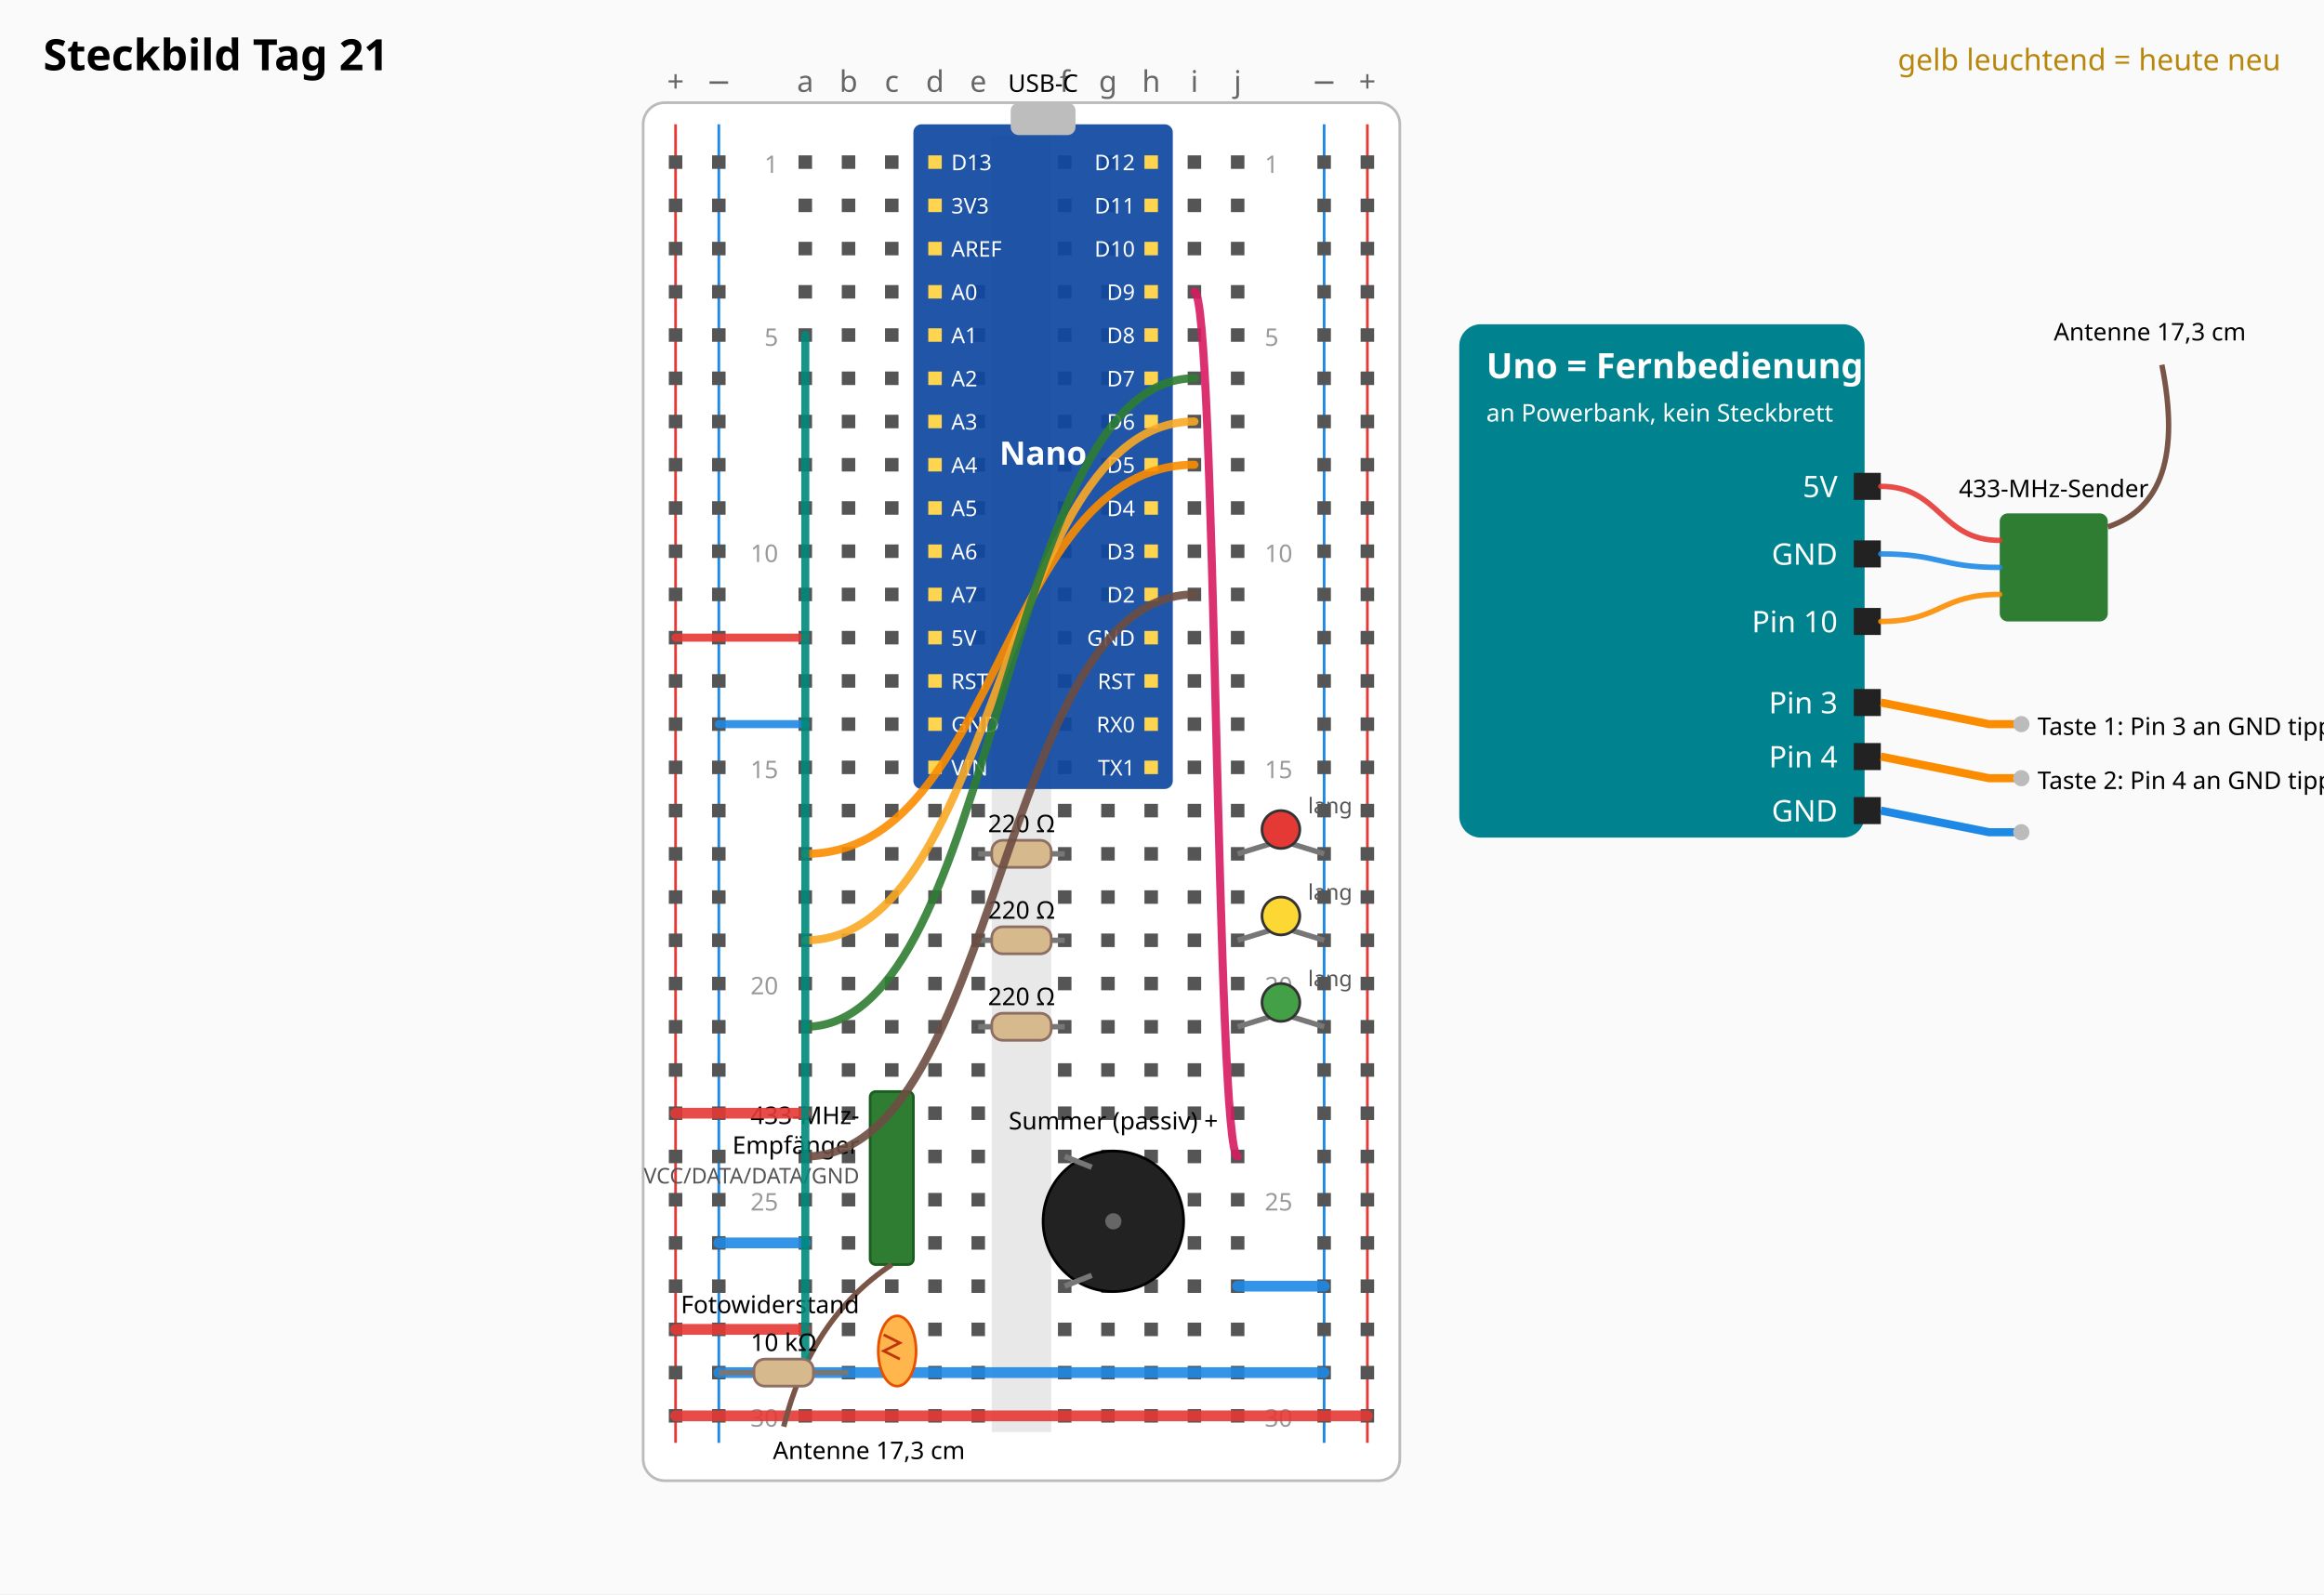
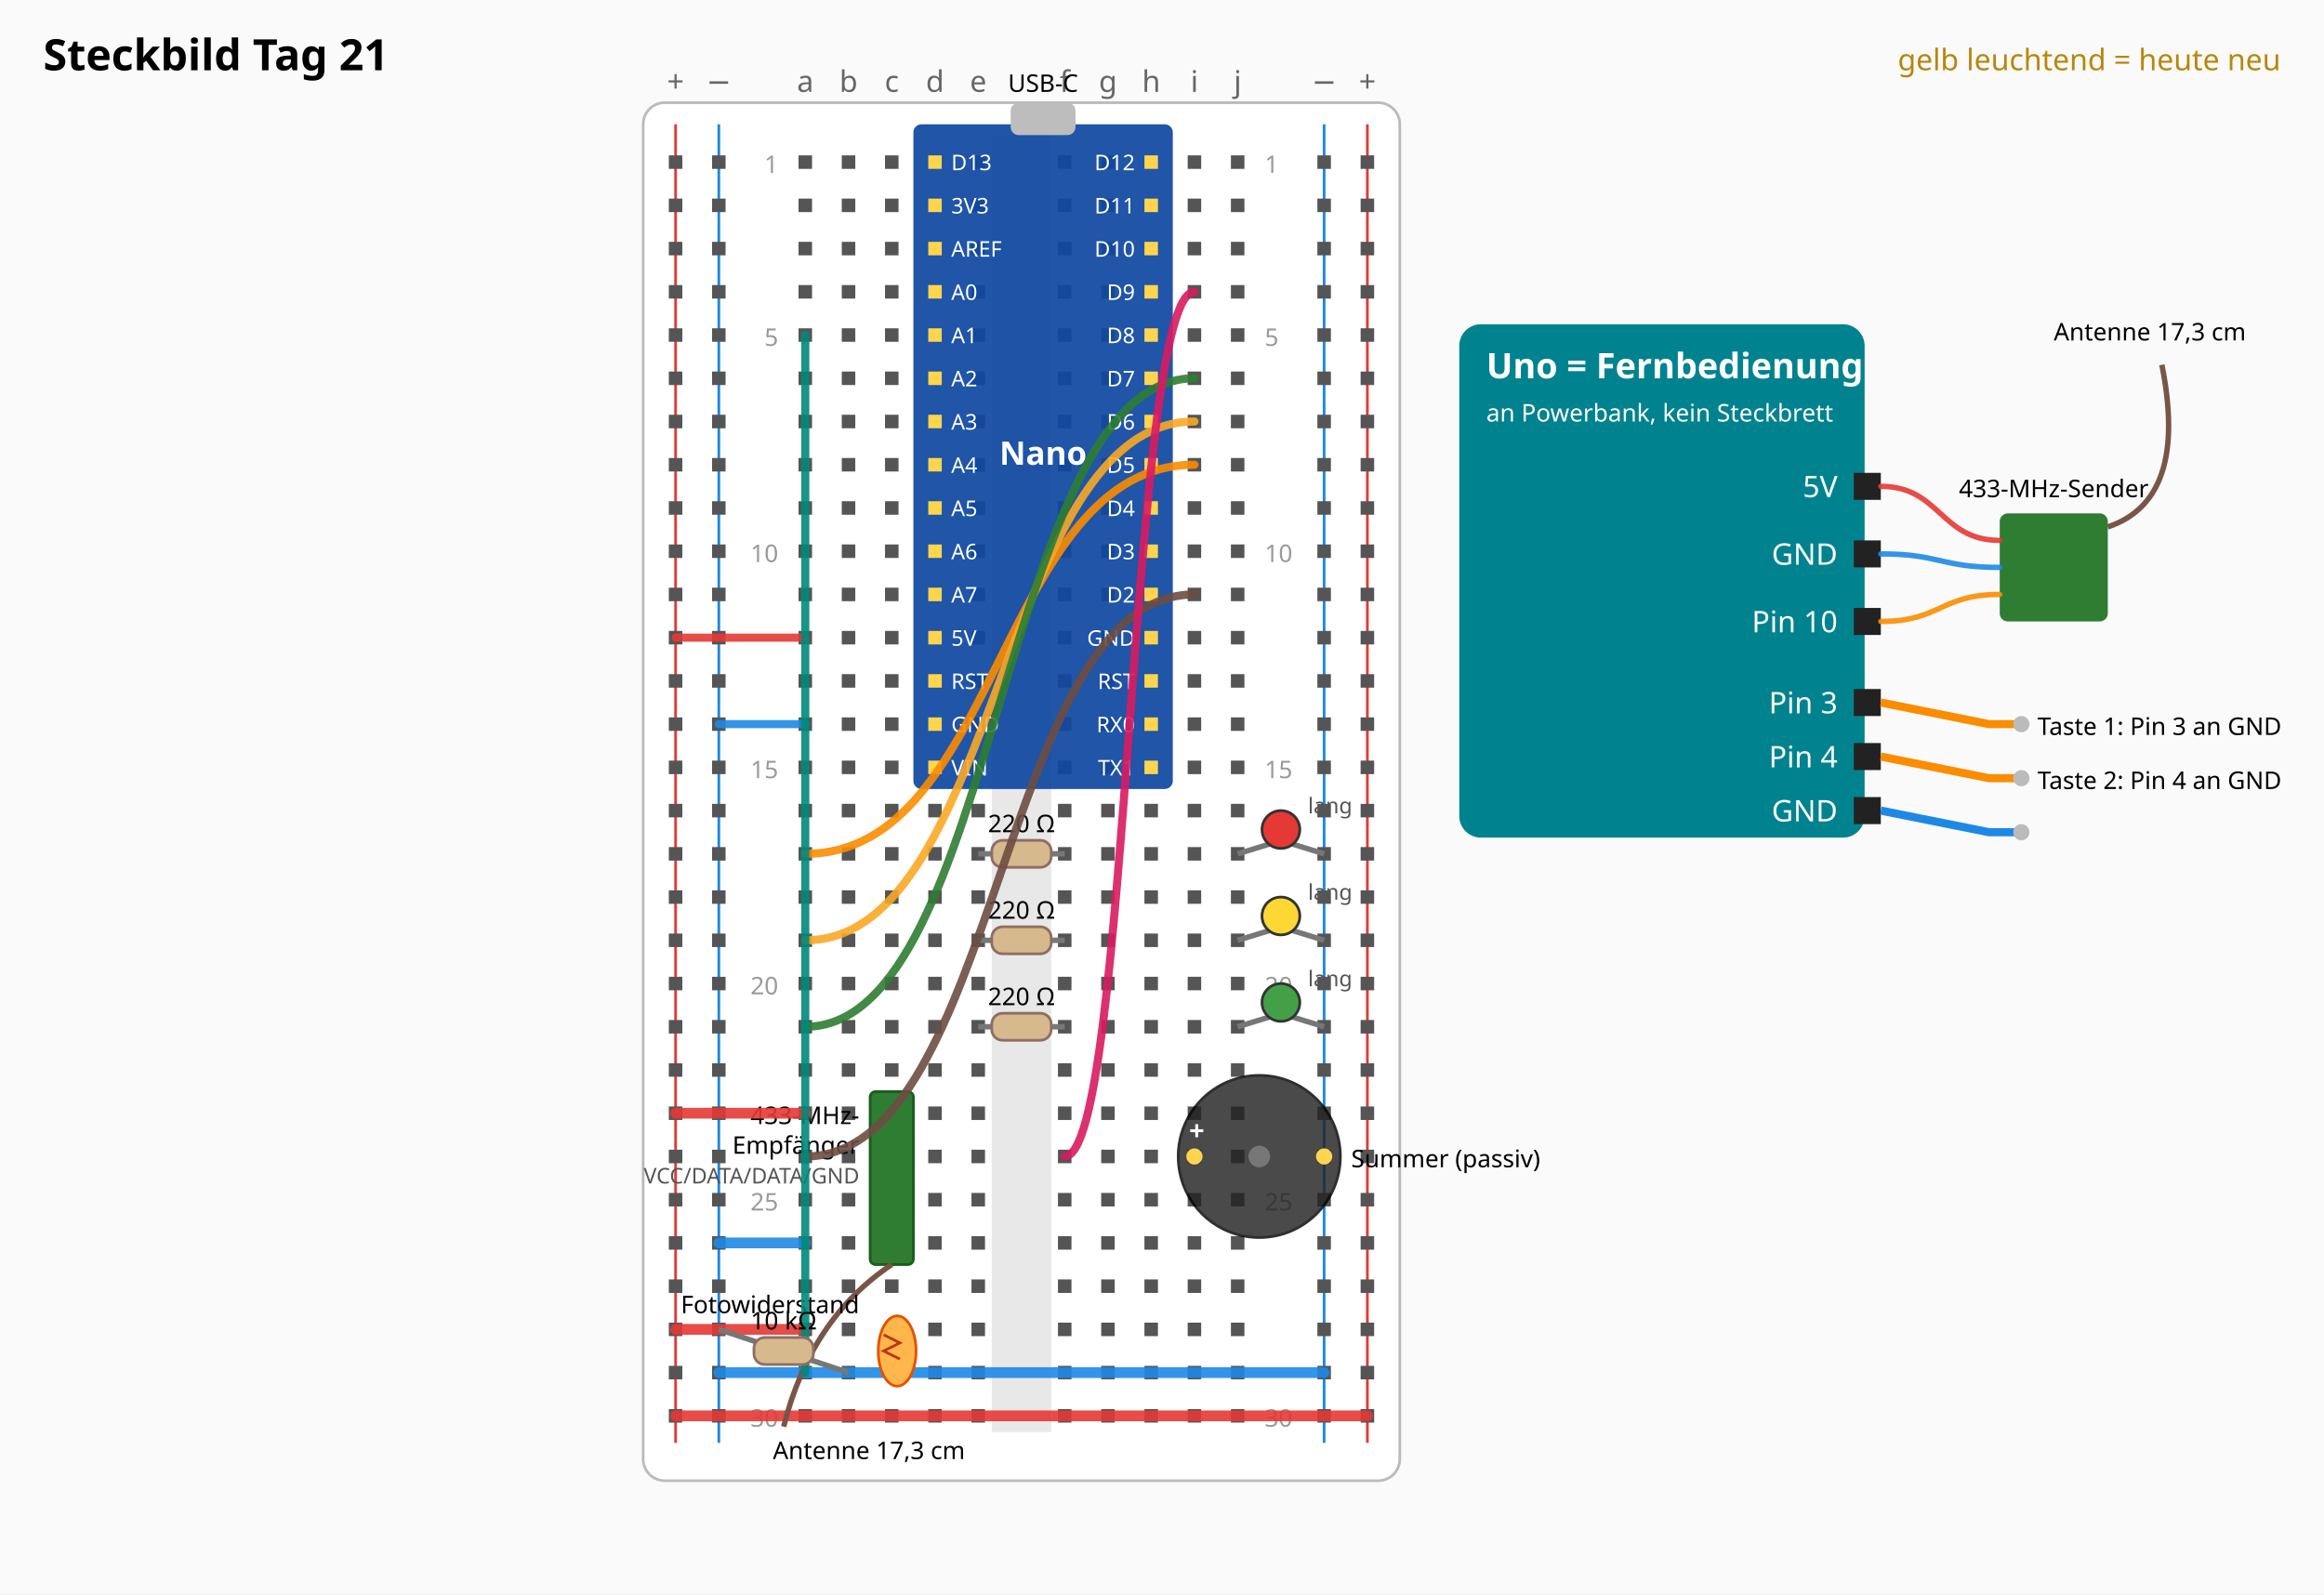
<svg xmlns="http://www.w3.org/2000/svg" viewBox="0 0 860 590" font-family="sans-serif" font-size="11">
  <defs>
    <filter id="glow" filterUnits="userSpaceOnUse" x="0" y="0" width="860" height="590">
      <feDropShadow dx="0" dy="0" stdDeviation="2.5" flood-color="#ffd400" flood-opacity="1" />
    </filter>
  </defs>
  <rect width="860" height="590" fill="#fafafa" />
  <text x="16" y="26" font-size="16" font-weight="bold">Steckbild Tag 21</text>
  <text x="844" y="26" text-anchor="end" fill="#b8860b">gelb leuchtend = heute neu</text>
  <rect x="238" y="38" width="280" height="510" rx="8" fill="#ffffff" stroke="#bbb" />
  <rect x="367" y="50" width="22" height="480" fill="#e8e8e8" />
  <line x1="250" y1="46" x2="250" y2="534" stroke="#e53935" stroke-width="1" />
  <line x1="506" y1="46" x2="506" y2="534" stroke="#e53935" stroke-width="1" />
  <line x1="266" y1="46" x2="266" y2="534" stroke="#1e88e5" stroke-width="1" />
  <line x1="490" y1="46" x2="490" y2="534" stroke="#1e88e5" stroke-width="1" />
  <text x="250" y="34" text-anchor="middle" fill="#666">+</text>
  <rect x="247.5" y="57.5" width="5" height="5" fill="#555" />
  <rect x="247.5" y="73.5" width="5" height="5" fill="#555" />
  <rect x="247.5" y="89.5" width="5" height="5" fill="#555" />
  <rect x="247.5" y="105.5" width="5" height="5" fill="#555" />
  <rect x="247.5" y="121.5" width="5" height="5" fill="#555" />
  <rect x="247.5" y="137.5" width="5" height="5" fill="#555" />
  <rect x="247.5" y="153.5" width="5" height="5" fill="#555" />
  <rect x="247.5" y="169.5" width="5" height="5" fill="#555" />
  <rect x="247.5" y="185.5" width="5" height="5" fill="#555" />
  <rect x="247.5" y="201.5" width="5" height="5" fill="#555" />
  <rect x="247.5" y="217.5" width="5" height="5" fill="#555" />
  <rect x="247.5" y="233.5" width="5" height="5" fill="#555" />
  <rect x="247.5" y="249.5" width="5" height="5" fill="#555" />
  <rect x="247.5" y="265.5" width="5" height="5" fill="#555" />
  <rect x="247.5" y="281.5" width="5" height="5" fill="#555" />
  <rect x="247.5" y="297.5" width="5" height="5" fill="#555" />
  <rect x="247.5" y="313.5" width="5" height="5" fill="#555" />
  <rect x="247.5" y="329.5" width="5" height="5" fill="#555" />
  <rect x="247.5" y="345.5" width="5" height="5" fill="#555" />
  <rect x="247.5" y="361.5" width="5" height="5" fill="#555" />
  <rect x="247.5" y="377.5" width="5" height="5" fill="#555" />
  <rect x="247.5" y="393.5" width="5" height="5" fill="#555" />
  <rect x="247.5" y="409.5" width="5" height="5" fill="#555" />
  <rect x="247.5" y="425.5" width="5" height="5" fill="#555" />
  <rect x="247.5" y="441.5" width="5" height="5" fill="#555" />
  <rect x="247.5" y="457.5" width="5" height="5" fill="#555" />
  <rect x="247.5" y="473.5" width="5" height="5" fill="#555" />
  <rect x="247.5" y="489.5" width="5" height="5" fill="#555" />
  <rect x="247.5" y="505.5" width="5" height="5" fill="#555" />
  <rect x="247.5" y="521.5" width="5" height="5" fill="#555" />
  <text x="266" y="34" text-anchor="middle" fill="#666">−</text>
  <rect x="263.5" y="57.5" width="5" height="5" fill="#555" />
  <rect x="263.5" y="73.5" width="5" height="5" fill="#555" />
  <rect x="263.5" y="89.5" width="5" height="5" fill="#555" />
  <rect x="263.5" y="105.5" width="5" height="5" fill="#555" />
  <rect x="263.5" y="121.5" width="5" height="5" fill="#555" />
  <rect x="263.5" y="137.5" width="5" height="5" fill="#555" />
  <rect x="263.5" y="153.5" width="5" height="5" fill="#555" />
  <rect x="263.5" y="169.5" width="5" height="5" fill="#555" />
  <rect x="263.5" y="185.5" width="5" height="5" fill="#555" />
  <rect x="263.5" y="201.5" width="5" height="5" fill="#555" />
  <rect x="263.5" y="217.5" width="5" height="5" fill="#555" />
  <rect x="263.5" y="233.5" width="5" height="5" fill="#555" />
  <rect x="263.5" y="249.5" width="5" height="5" fill="#555" />
  <rect x="263.5" y="265.5" width="5" height="5" fill="#555" />
  <rect x="263.5" y="281.5" width="5" height="5" fill="#555" />
  <rect x="263.5" y="297.5" width="5" height="5" fill="#555" />
  <rect x="263.5" y="313.5" width="5" height="5" fill="#555" />
  <rect x="263.5" y="329.5" width="5" height="5" fill="#555" />
  <rect x="263.5" y="345.5" width="5" height="5" fill="#555" />
  <rect x="263.5" y="361.5" width="5" height="5" fill="#555" />
  <rect x="263.5" y="377.5" width="5" height="5" fill="#555" />
  <rect x="263.5" y="393.5" width="5" height="5" fill="#555" />
  <rect x="263.5" y="409.5" width="5" height="5" fill="#555" />
  <rect x="263.5" y="425.5" width="5" height="5" fill="#555" />
  <rect x="263.5" y="441.5" width="5" height="5" fill="#555" />
  <rect x="263.5" y="457.5" width="5" height="5" fill="#555" />
  <rect x="263.5" y="473.5" width="5" height="5" fill="#555" />
  <rect x="263.5" y="489.5" width="5" height="5" fill="#555" />
  <rect x="263.5" y="505.5" width="5" height="5" fill="#555" />
  <rect x="263.5" y="521.5" width="5" height="5" fill="#555" />
  <text x="298" y="34" text-anchor="middle" fill="#666">a</text>
  <rect x="295.5" y="57.5" width="5" height="5" fill="#555" />
  <rect x="295.5" y="73.5" width="5" height="5" fill="#555" />
  <rect x="295.5" y="89.5" width="5" height="5" fill="#555" />
  <rect x="295.5" y="105.5" width="5" height="5" fill="#555" />
  <rect x="295.5" y="121.5" width="5" height="5" fill="#555" />
  <rect x="295.5" y="137.5" width="5" height="5" fill="#555" />
  <rect x="295.5" y="153.5" width="5" height="5" fill="#555" />
  <rect x="295.5" y="169.5" width="5" height="5" fill="#555" />
  <rect x="295.5" y="185.5" width="5" height="5" fill="#555" />
  <rect x="295.5" y="201.5" width="5" height="5" fill="#555" />
  <rect x="295.5" y="217.5" width="5" height="5" fill="#555" />
  <rect x="295.5" y="233.5" width="5" height="5" fill="#555" />
  <rect x="295.5" y="249.5" width="5" height="5" fill="#555" />
  <rect x="295.5" y="265.5" width="5" height="5" fill="#555" />
  <rect x="295.5" y="281.5" width="5" height="5" fill="#555" />
  <rect x="295.5" y="297.5" width="5" height="5" fill="#555" />
  <rect x="295.5" y="313.5" width="5" height="5" fill="#555" />
  <rect x="295.5" y="329.5" width="5" height="5" fill="#555" />
  <rect x="295.5" y="345.5" width="5" height="5" fill="#555" />
  <rect x="295.5" y="361.5" width="5" height="5" fill="#555" />
  <rect x="295.5" y="377.5" width="5" height="5" fill="#555" />
  <rect x="295.5" y="393.5" width="5" height="5" fill="#555" />
  <rect x="295.5" y="409.5" width="5" height="5" fill="#555" />
  <rect x="295.5" y="425.5" width="5" height="5" fill="#555" />
  <rect x="295.5" y="441.5" width="5" height="5" fill="#555" />
  <rect x="295.5" y="457.5" width="5" height="5" fill="#555" />
  <rect x="295.5" y="473.5" width="5" height="5" fill="#555" />
  <rect x="295.5" y="489.5" width="5" height="5" fill="#555" />
  <rect x="295.5" y="505.5" width="5" height="5" fill="#555" />
  <rect x="295.5" y="521.5" width="5" height="5" fill="#555" />
  <text x="314" y="34" text-anchor="middle" fill="#666">b</text>
  <rect x="311.5" y="57.5" width="5" height="5" fill="#555" />
  <rect x="311.5" y="73.5" width="5" height="5" fill="#555" />
  <rect x="311.5" y="89.5" width="5" height="5" fill="#555" />
  <rect x="311.5" y="105.5" width="5" height="5" fill="#555" />
  <rect x="311.5" y="121.5" width="5" height="5" fill="#555" />
  <rect x="311.5" y="137.5" width="5" height="5" fill="#555" />
  <rect x="311.5" y="153.5" width="5" height="5" fill="#555" />
  <rect x="311.5" y="169.5" width="5" height="5" fill="#555" />
  <rect x="311.5" y="185.5" width="5" height="5" fill="#555" />
  <rect x="311.5" y="201.5" width="5" height="5" fill="#555" />
  <rect x="311.5" y="217.5" width="5" height="5" fill="#555" />
  <rect x="311.5" y="233.5" width="5" height="5" fill="#555" />
  <rect x="311.5" y="249.5" width="5" height="5" fill="#555" />
  <rect x="311.5" y="265.5" width="5" height="5" fill="#555" />
  <rect x="311.5" y="281.5" width="5" height="5" fill="#555" />
  <rect x="311.5" y="297.5" width="5" height="5" fill="#555" />
  <rect x="311.5" y="313.5" width="5" height="5" fill="#555" />
  <rect x="311.5" y="329.5" width="5" height="5" fill="#555" />
  <rect x="311.5" y="345.5" width="5" height="5" fill="#555" />
  <rect x="311.5" y="361.5" width="5" height="5" fill="#555" />
  <rect x="311.5" y="377.5" width="5" height="5" fill="#555" />
  <rect x="311.5" y="393.5" width="5" height="5" fill="#555" />
  <rect x="311.5" y="409.5" width="5" height="5" fill="#555" />
  <rect x="311.5" y="425.5" width="5" height="5" fill="#555" />
  <rect x="311.5" y="441.5" width="5" height="5" fill="#555" />
  <rect x="311.5" y="457.5" width="5" height="5" fill="#555" />
  <rect x="311.5" y="473.5" width="5" height="5" fill="#555" />
  <rect x="311.5" y="489.5" width="5" height="5" fill="#555" />
  <rect x="311.5" y="505.5" width="5" height="5" fill="#555" />
  <rect x="311.5" y="521.5" width="5" height="5" fill="#555" />
  <text x="330" y="34" text-anchor="middle" fill="#666">c</text>
  <rect x="327.5" y="57.5" width="5" height="5" fill="#555" />
  <rect x="327.5" y="73.5" width="5" height="5" fill="#555" />
  <rect x="327.5" y="89.5" width="5" height="5" fill="#555" />
  <rect x="327.5" y="105.5" width="5" height="5" fill="#555" />
  <rect x="327.5" y="121.5" width="5" height="5" fill="#555" />
  <rect x="327.5" y="137.5" width="5" height="5" fill="#555" />
  <rect x="327.5" y="153.5" width="5" height="5" fill="#555" />
  <rect x="327.5" y="169.5" width="5" height="5" fill="#555" />
  <rect x="327.5" y="185.5" width="5" height="5" fill="#555" />
  <rect x="327.5" y="201.5" width="5" height="5" fill="#555" />
  <rect x="327.5" y="217.5" width="5" height="5" fill="#555" />
  <rect x="327.5" y="233.5" width="5" height="5" fill="#555" />
  <rect x="327.5" y="249.5" width="5" height="5" fill="#555" />
  <rect x="327.5" y="265.5" width="5" height="5" fill="#555" />
  <rect x="327.5" y="281.5" width="5" height="5" fill="#555" />
  <rect x="327.5" y="297.5" width="5" height="5" fill="#555" />
  <rect x="327.5" y="313.5" width="5" height="5" fill="#555" />
  <rect x="327.5" y="329.5" width="5" height="5" fill="#555" />
  <rect x="327.5" y="345.5" width="5" height="5" fill="#555" />
  <rect x="327.5" y="361.5" width="5" height="5" fill="#555" />
  <rect x="327.5" y="377.5" width="5" height="5" fill="#555" />
  <rect x="327.5" y="393.5" width="5" height="5" fill="#555" />
  <rect x="327.5" y="409.5" width="5" height="5" fill="#555" />
  <rect x="327.5" y="425.5" width="5" height="5" fill="#555" />
  <rect x="327.5" y="441.5" width="5" height="5" fill="#555" />
  <rect x="327.5" y="457.5" width="5" height="5" fill="#555" />
  <rect x="327.5" y="473.5" width="5" height="5" fill="#555" />
  <rect x="327.5" y="489.5" width="5" height="5" fill="#555" />
  <rect x="327.5" y="505.5" width="5" height="5" fill="#555" />
  <rect x="327.5" y="521.5" width="5" height="5" fill="#555" />
  <text x="346" y="34" text-anchor="middle" fill="#666">d</text>
  <rect x="343.5" y="57.5" width="5" height="5" fill="#555" />
  <rect x="343.5" y="73.5" width="5" height="5" fill="#555" />
  <rect x="343.5" y="89.5" width="5" height="5" fill="#555" />
  <rect x="343.5" y="105.5" width="5" height="5" fill="#555" />
  <rect x="343.5" y="121.5" width="5" height="5" fill="#555" />
  <rect x="343.5" y="137.5" width="5" height="5" fill="#555" />
  <rect x="343.5" y="153.5" width="5" height="5" fill="#555" />
  <rect x="343.5" y="169.5" width="5" height="5" fill="#555" />
  <rect x="343.5" y="185.5" width="5" height="5" fill="#555" />
  <rect x="343.5" y="201.5" width="5" height="5" fill="#555" />
  <rect x="343.5" y="217.5" width="5" height="5" fill="#555" />
  <rect x="343.5" y="233.5" width="5" height="5" fill="#555" />
  <rect x="343.5" y="249.5" width="5" height="5" fill="#555" />
  <rect x="343.5" y="265.5" width="5" height="5" fill="#555" />
  <rect x="343.5" y="281.5" width="5" height="5" fill="#555" />
  <rect x="343.5" y="297.5" width="5" height="5" fill="#555" />
  <rect x="343.5" y="313.5" width="5" height="5" fill="#555" />
  <rect x="343.5" y="329.5" width="5" height="5" fill="#555" />
  <rect x="343.5" y="345.5" width="5" height="5" fill="#555" />
  <rect x="343.5" y="361.5" width="5" height="5" fill="#555" />
  <rect x="343.5" y="377.5" width="5" height="5" fill="#555" />
  <rect x="343.5" y="393.5" width="5" height="5" fill="#555" />
  <rect x="343.5" y="409.5" width="5" height="5" fill="#555" />
  <rect x="343.5" y="425.5" width="5" height="5" fill="#555" />
  <rect x="343.5" y="441.5" width="5" height="5" fill="#555" />
  <rect x="343.5" y="457.5" width="5" height="5" fill="#555" />
  <rect x="343.5" y="473.5" width="5" height="5" fill="#555" />
  <rect x="343.5" y="489.5" width="5" height="5" fill="#555" />
  <rect x="343.5" y="505.5" width="5" height="5" fill="#555" />
  <rect x="343.5" y="521.5" width="5" height="5" fill="#555" />
  <text x="362" y="34" text-anchor="middle" fill="#666">e</text>
  <rect x="359.5" y="57.5" width="5" height="5" fill="#555" />
  <rect x="359.5" y="73.5" width="5" height="5" fill="#555" />
  <rect x="359.5" y="89.5" width="5" height="5" fill="#555" />
  <rect x="359.5" y="105.5" width="5" height="5" fill="#555" />
  <rect x="359.5" y="121.5" width="5" height="5" fill="#555" />
  <rect x="359.5" y="137.5" width="5" height="5" fill="#555" />
  <rect x="359.5" y="153.5" width="5" height="5" fill="#555" />
  <rect x="359.5" y="169.5" width="5" height="5" fill="#555" />
  <rect x="359.5" y="185.5" width="5" height="5" fill="#555" />
  <rect x="359.5" y="201.5" width="5" height="5" fill="#555" />
  <rect x="359.5" y="217.5" width="5" height="5" fill="#555" />
  <rect x="359.5" y="233.5" width="5" height="5" fill="#555" />
  <rect x="359.5" y="249.5" width="5" height="5" fill="#555" />
  <rect x="359.5" y="265.5" width="5" height="5" fill="#555" />
  <rect x="359.5" y="281.5" width="5" height="5" fill="#555" />
  <rect x="359.5" y="297.5" width="5" height="5" fill="#555" />
  <rect x="359.5" y="313.5" width="5" height="5" fill="#555" />
  <rect x="359.5" y="329.5" width="5" height="5" fill="#555" />
  <rect x="359.5" y="345.5" width="5" height="5" fill="#555" />
  <rect x="359.5" y="361.5" width="5" height="5" fill="#555" />
  <rect x="359.5" y="377.5" width="5" height="5" fill="#555" />
  <rect x="359.5" y="393.5" width="5" height="5" fill="#555" />
  <rect x="359.5" y="409.5" width="5" height="5" fill="#555" />
  <rect x="359.5" y="425.5" width="5" height="5" fill="#555" />
  <rect x="359.5" y="441.5" width="5" height="5" fill="#555" />
  <rect x="359.5" y="457.5" width="5" height="5" fill="#555" />
  <rect x="359.5" y="473.5" width="5" height="5" fill="#555" />
  <rect x="359.5" y="489.5" width="5" height="5" fill="#555" />
  <rect x="359.5" y="505.5" width="5" height="5" fill="#555" />
  <rect x="359.5" y="521.5" width="5" height="5" fill="#555" />
  <text x="394" y="34" text-anchor="middle" fill="#666">f</text>
  <rect x="391.5" y="57.5" width="5" height="5" fill="#555" />
  <rect x="391.5" y="73.5" width="5" height="5" fill="#555" />
  <rect x="391.5" y="89.5" width="5" height="5" fill="#555" />
  <rect x="391.5" y="105.5" width="5" height="5" fill="#555" />
  <rect x="391.5" y="121.5" width="5" height="5" fill="#555" />
  <rect x="391.5" y="137.5" width="5" height="5" fill="#555" />
  <rect x="391.5" y="153.5" width="5" height="5" fill="#555" />
  <rect x="391.5" y="169.5" width="5" height="5" fill="#555" />
  <rect x="391.5" y="185.5" width="5" height="5" fill="#555" />
  <rect x="391.5" y="201.5" width="5" height="5" fill="#555" />
  <rect x="391.5" y="217.5" width="5" height="5" fill="#555" />
  <rect x="391.5" y="233.5" width="5" height="5" fill="#555" />
  <rect x="391.5" y="249.5" width="5" height="5" fill="#555" />
  <rect x="391.5" y="265.5" width="5" height="5" fill="#555" />
  <rect x="391.5" y="281.5" width="5" height="5" fill="#555" />
  <rect x="391.5" y="297.5" width="5" height="5" fill="#555" />
  <rect x="391.5" y="313.5" width="5" height="5" fill="#555" />
  <rect x="391.5" y="329.5" width="5" height="5" fill="#555" />
  <rect x="391.5" y="345.5" width="5" height="5" fill="#555" />
  <rect x="391.5" y="361.5" width="5" height="5" fill="#555" />
  <rect x="391.5" y="377.5" width="5" height="5" fill="#555" />
  <rect x="391.5" y="393.5" width="5" height="5" fill="#555" />
  <rect x="391.5" y="409.5" width="5" height="5" fill="#555" />
  <rect x="391.5" y="425.5" width="5" height="5" fill="#555" />
  <rect x="391.5" y="441.5" width="5" height="5" fill="#555" />
  <rect x="391.5" y="457.5" width="5" height="5" fill="#555" />
  <rect x="391.5" y="473.5" width="5" height="5" fill="#555" />
  <rect x="391.5" y="489.5" width="5" height="5" fill="#555" />
  <rect x="391.5" y="505.5" width="5" height="5" fill="#555" />
  <rect x="391.5" y="521.5" width="5" height="5" fill="#555" />
  <text x="410" y="34" text-anchor="middle" fill="#666">g</text>
  <rect x="407.5" y="57.5" width="5" height="5" fill="#555" />
  <rect x="407.5" y="73.5" width="5" height="5" fill="#555" />
  <rect x="407.5" y="89.5" width="5" height="5" fill="#555" />
  <rect x="407.5" y="105.5" width="5" height="5" fill="#555" />
  <rect x="407.5" y="121.5" width="5" height="5" fill="#555" />
  <rect x="407.5" y="137.5" width="5" height="5" fill="#555" />
  <rect x="407.5" y="153.5" width="5" height="5" fill="#555" />
  <rect x="407.5" y="169.5" width="5" height="5" fill="#555" />
  <rect x="407.5" y="185.5" width="5" height="5" fill="#555" />
  <rect x="407.5" y="201.5" width="5" height="5" fill="#555" />
  <rect x="407.5" y="217.5" width="5" height="5" fill="#555" />
  <rect x="407.5" y="233.5" width="5" height="5" fill="#555" />
  <rect x="407.5" y="249.5" width="5" height="5" fill="#555" />
  <rect x="407.5" y="265.5" width="5" height="5" fill="#555" />
  <rect x="407.5" y="281.5" width="5" height="5" fill="#555" />
  <rect x="407.5" y="297.5" width="5" height="5" fill="#555" />
  <rect x="407.5" y="313.5" width="5" height="5" fill="#555" />
  <rect x="407.5" y="329.5" width="5" height="5" fill="#555" />
  <rect x="407.5" y="345.5" width="5" height="5" fill="#555" />
  <rect x="407.5" y="361.5" width="5" height="5" fill="#555" />
  <rect x="407.5" y="377.5" width="5" height="5" fill="#555" />
  <rect x="407.5" y="393.5" width="5" height="5" fill="#555" />
  <rect x="407.5" y="409.5" width="5" height="5" fill="#555" />
  <rect x="407.5" y="425.5" width="5" height="5" fill="#555" />
  <rect x="407.5" y="441.5" width="5" height="5" fill="#555" />
  <rect x="407.5" y="457.5" width="5" height="5" fill="#555" />
  <rect x="407.5" y="473.5" width="5" height="5" fill="#555" />
  <rect x="407.5" y="489.5" width="5" height="5" fill="#555" />
  <rect x="407.5" y="505.5" width="5" height="5" fill="#555" />
  <rect x="407.5" y="521.5" width="5" height="5" fill="#555" />
  <text x="426" y="34" text-anchor="middle" fill="#666">h</text>
  <rect x="423.5" y="57.5" width="5" height="5" fill="#555" />
  <rect x="423.5" y="73.5" width="5" height="5" fill="#555" />
  <rect x="423.5" y="89.5" width="5" height="5" fill="#555" />
  <rect x="423.5" y="105.5" width="5" height="5" fill="#555" />
  <rect x="423.5" y="121.5" width="5" height="5" fill="#555" />
  <rect x="423.5" y="137.5" width="5" height="5" fill="#555" />
  <rect x="423.5" y="153.5" width="5" height="5" fill="#555" />
  <rect x="423.5" y="169.5" width="5" height="5" fill="#555" />
  <rect x="423.5" y="185.5" width="5" height="5" fill="#555" />
  <rect x="423.5" y="201.5" width="5" height="5" fill="#555" />
  <rect x="423.5" y="217.5" width="5" height="5" fill="#555" />
  <rect x="423.5" y="233.5" width="5" height="5" fill="#555" />
  <rect x="423.5" y="249.5" width="5" height="5" fill="#555" />
  <rect x="423.5" y="265.5" width="5" height="5" fill="#555" />
  <rect x="423.5" y="281.5" width="5" height="5" fill="#555" />
  <rect x="423.5" y="297.5" width="5" height="5" fill="#555" />
  <rect x="423.5" y="313.5" width="5" height="5" fill="#555" />
  <rect x="423.5" y="329.5" width="5" height="5" fill="#555" />
  <rect x="423.5" y="345.5" width="5" height="5" fill="#555" />
  <rect x="423.5" y="361.5" width="5" height="5" fill="#555" />
  <rect x="423.5" y="377.5" width="5" height="5" fill="#555" />
  <rect x="423.5" y="393.5" width="5" height="5" fill="#555" />
  <rect x="423.5" y="409.5" width="5" height="5" fill="#555" />
  <rect x="423.5" y="425.5" width="5" height="5" fill="#555" />
  <rect x="423.5" y="441.5" width="5" height="5" fill="#555" />
  <rect x="423.5" y="457.5" width="5" height="5" fill="#555" />
  <rect x="423.5" y="473.5" width="5" height="5" fill="#555" />
  <rect x="423.5" y="489.5" width="5" height="5" fill="#555" />
  <rect x="423.5" y="505.5" width="5" height="5" fill="#555" />
  <rect x="423.5" y="521.5" width="5" height="5" fill="#555" />
  <text x="442" y="34" text-anchor="middle" fill="#666">i</text>
  <rect x="439.5" y="57.5" width="5" height="5" fill="#555" />
  <rect x="439.5" y="73.5" width="5" height="5" fill="#555" />
  <rect x="439.5" y="89.5" width="5" height="5" fill="#555" />
  <rect x="439.5" y="105.5" width="5" height="5" fill="#555" />
  <rect x="439.5" y="121.5" width="5" height="5" fill="#555" />
  <rect x="439.5" y="137.5" width="5" height="5" fill="#555" />
  <rect x="439.5" y="153.5" width="5" height="5" fill="#555" />
  <rect x="439.5" y="169.5" width="5" height="5" fill="#555" />
  <rect x="439.5" y="185.5" width="5" height="5" fill="#555" />
  <rect x="439.5" y="201.5" width="5" height="5" fill="#555" />
  <rect x="439.5" y="217.5" width="5" height="5" fill="#555" />
  <rect x="439.5" y="233.5" width="5" height="5" fill="#555" />
  <rect x="439.5" y="249.5" width="5" height="5" fill="#555" />
  <rect x="439.5" y="265.5" width="5" height="5" fill="#555" />
  <rect x="439.5" y="281.5" width="5" height="5" fill="#555" />
  <rect x="439.5" y="297.5" width="5" height="5" fill="#555" />
  <rect x="439.5" y="313.5" width="5" height="5" fill="#555" />
  <rect x="439.5" y="329.5" width="5" height="5" fill="#555" />
  <rect x="439.5" y="345.5" width="5" height="5" fill="#555" />
  <rect x="439.5" y="361.5" width="5" height="5" fill="#555" />
  <rect x="439.5" y="377.5" width="5" height="5" fill="#555" />
  <rect x="439.5" y="393.5" width="5" height="5" fill="#555" />
  <rect x="439.5" y="409.5" width="5" height="5" fill="#555" />
  <rect x="439.5" y="425.5" width="5" height="5" fill="#555" />
  <rect x="439.5" y="441.5" width="5" height="5" fill="#555" />
  <rect x="439.5" y="457.5" width="5" height="5" fill="#555" />
  <rect x="439.5" y="473.5" width="5" height="5" fill="#555" />
  <rect x="439.5" y="489.5" width="5" height="5" fill="#555" />
  <rect x="439.5" y="505.5" width="5" height="5" fill="#555" />
  <rect x="439.5" y="521.5" width="5" height="5" fill="#555" />
  <text x="458" y="34" text-anchor="middle" fill="#666">j</text>
  <rect x="455.5" y="57.5" width="5" height="5" fill="#555" />
  <rect x="455.5" y="73.5" width="5" height="5" fill="#555" />
  <rect x="455.5" y="89.5" width="5" height="5" fill="#555" />
  <rect x="455.5" y="105.5" width="5" height="5" fill="#555" />
  <rect x="455.5" y="121.5" width="5" height="5" fill="#555" />
  <rect x="455.5" y="137.5" width="5" height="5" fill="#555" />
  <rect x="455.5" y="153.5" width="5" height="5" fill="#555" />
  <rect x="455.5" y="169.5" width="5" height="5" fill="#555" />
  <rect x="455.5" y="185.5" width="5" height="5" fill="#555" />
  <rect x="455.5" y="201.5" width="5" height="5" fill="#555" />
  <rect x="455.5" y="217.5" width="5" height="5" fill="#555" />
  <rect x="455.5" y="233.5" width="5" height="5" fill="#555" />
  <rect x="455.5" y="249.5" width="5" height="5" fill="#555" />
  <rect x="455.5" y="265.5" width="5" height="5" fill="#555" />
  <rect x="455.5" y="281.5" width="5" height="5" fill="#555" />
  <rect x="455.5" y="297.5" width="5" height="5" fill="#555" />
  <rect x="455.5" y="313.5" width="5" height="5" fill="#555" />
  <rect x="455.5" y="329.5" width="5" height="5" fill="#555" />
  <rect x="455.5" y="345.5" width="5" height="5" fill="#555" />
  <rect x="455.5" y="361.5" width="5" height="5" fill="#555" />
  <rect x="455.5" y="377.5" width="5" height="5" fill="#555" />
  <rect x="455.5" y="393.5" width="5" height="5" fill="#555" />
  <rect x="455.5" y="409.5" width="5" height="5" fill="#555" />
  <rect x="455.5" y="425.5" width="5" height="5" fill="#555" />
  <rect x="455.5" y="441.5" width="5" height="5" fill="#555" />
  <rect x="455.5" y="457.5" width="5" height="5" fill="#555" />
  <rect x="455.5" y="473.5" width="5" height="5" fill="#555" />
  <rect x="455.5" y="489.5" width="5" height="5" fill="#555" />
  <rect x="455.5" y="505.5" width="5" height="5" fill="#555" />
  <rect x="455.5" y="521.5" width="5" height="5" fill="#555" />
  <text x="490" y="34" text-anchor="middle" fill="#666">−</text>
  <rect x="487.5" y="57.5" width="5" height="5" fill="#555" />
  <rect x="487.5" y="73.5" width="5" height="5" fill="#555" />
  <rect x="487.5" y="89.5" width="5" height="5" fill="#555" />
  <rect x="487.5" y="105.5" width="5" height="5" fill="#555" />
  <rect x="487.5" y="121.5" width="5" height="5" fill="#555" />
  <rect x="487.5" y="137.5" width="5" height="5" fill="#555" />
  <rect x="487.5" y="153.5" width="5" height="5" fill="#555" />
  <rect x="487.5" y="169.5" width="5" height="5" fill="#555" />
  <rect x="487.5" y="185.5" width="5" height="5" fill="#555" />
  <rect x="487.5" y="201.5" width="5" height="5" fill="#555" />
  <rect x="487.5" y="217.5" width="5" height="5" fill="#555" />
  <rect x="487.5" y="233.5" width="5" height="5" fill="#555" />
  <rect x="487.5" y="249.5" width="5" height="5" fill="#555" />
  <rect x="487.5" y="265.5" width="5" height="5" fill="#555" />
  <rect x="487.5" y="281.5" width="5" height="5" fill="#555" />
  <rect x="487.5" y="297.5" width="5" height="5" fill="#555" />
  <rect x="487.5" y="313.5" width="5" height="5" fill="#555" />
  <rect x="487.5" y="329.5" width="5" height="5" fill="#555" />
  <rect x="487.5" y="345.5" width="5" height="5" fill="#555" />
  <rect x="487.5" y="361.5" width="5" height="5" fill="#555" />
  <rect x="487.5" y="377.5" width="5" height="5" fill="#555" />
  <rect x="487.5" y="393.5" width="5" height="5" fill="#555" />
  <rect x="487.5" y="409.5" width="5" height="5" fill="#555" />
  <rect x="487.5" y="425.5" width="5" height="5" fill="#555" />
  <rect x="487.5" y="441.5" width="5" height="5" fill="#555" />
  <rect x="487.5" y="457.5" width="5" height="5" fill="#555" />
  <rect x="487.5" y="473.5" width="5" height="5" fill="#555" />
  <rect x="487.5" y="489.5" width="5" height="5" fill="#555" />
  <rect x="487.5" y="505.5" width="5" height="5" fill="#555" />
  <rect x="487.5" y="521.5" width="5" height="5" fill="#555" />
  <text x="506" y="34" text-anchor="middle" fill="#666">+</text>
  <rect x="503.5" y="57.5" width="5" height="5" fill="#555" />
  <rect x="503.5" y="73.5" width="5" height="5" fill="#555" />
  <rect x="503.5" y="89.5" width="5" height="5" fill="#555" />
  <rect x="503.5" y="105.5" width="5" height="5" fill="#555" />
  <rect x="503.5" y="121.5" width="5" height="5" fill="#555" />
  <rect x="503.5" y="137.5" width="5" height="5" fill="#555" />
  <rect x="503.5" y="153.5" width="5" height="5" fill="#555" />
  <rect x="503.5" y="169.5" width="5" height="5" fill="#555" />
  <rect x="503.5" y="185.5" width="5" height="5" fill="#555" />
  <rect x="503.5" y="201.5" width="5" height="5" fill="#555" />
  <rect x="503.5" y="217.5" width="5" height="5" fill="#555" />
  <rect x="503.5" y="233.5" width="5" height="5" fill="#555" />
  <rect x="503.5" y="249.5" width="5" height="5" fill="#555" />
  <rect x="503.5" y="265.5" width="5" height="5" fill="#555" />
  <rect x="503.5" y="281.5" width="5" height="5" fill="#555" />
  <rect x="503.5" y="297.5" width="5" height="5" fill="#555" />
  <rect x="503.5" y="313.5" width="5" height="5" fill="#555" />
  <rect x="503.5" y="329.5" width="5" height="5" fill="#555" />
  <rect x="503.5" y="345.5" width="5" height="5" fill="#555" />
  <rect x="503.5" y="361.5" width="5" height="5" fill="#555" />
  <rect x="503.5" y="377.5" width="5" height="5" fill="#555" />
  <rect x="503.5" y="393.5" width="5" height="5" fill="#555" />
  <rect x="503.5" y="409.5" width="5" height="5" fill="#555" />
  <rect x="503.5" y="425.5" width="5" height="5" fill="#555" />
  <rect x="503.5" y="441.5" width="5" height="5" fill="#555" />
  <rect x="503.5" y="457.5" width="5" height="5" fill="#555" />
  <rect x="503.5" y="473.5" width="5" height="5" fill="#555" />
  <rect x="503.5" y="489.5" width="5" height="5" fill="#555" />
  <rect x="503.5" y="505.5" width="5" height="5" fill="#555" />
  <rect x="503.5" y="521.5" width="5" height="5" fill="#555" />
  <text x="288" y="64" text-anchor="end" fill="#999" font-size="9">1</text>
  <text x="468" y="64" fill="#999" font-size="9">1</text>
  <text x="288" y="128" text-anchor="end" fill="#999" font-size="9">5</text>
  <text x="468" y="128" fill="#999" font-size="9">5</text>
  <text x="288" y="208" text-anchor="end" fill="#999" font-size="9">10</text>
  <text x="468" y="208" fill="#999" font-size="9">10</text>
  <text x="288" y="288" text-anchor="end" fill="#999" font-size="9">15</text>
  <text x="468" y="288" fill="#999" font-size="9">15</text>
  <text x="288" y="368" text-anchor="end" fill="#999" font-size="9">20</text>
  <text x="468" y="368" fill="#999" font-size="9">20</text>
  <text x="288" y="448" text-anchor="end" fill="#999" font-size="9">25</text>
  <text x="468" y="448" fill="#999" font-size="9">25</text>
  <text x="288" y="528" text-anchor="end" fill="#999" font-size="9">30</text>
  <text x="468" y="528" fill="#999" font-size="9">30</text>
  <rect x="338" y="46" width="96" height="246" rx="3" fill="#0d47a1" opacity="0.92" />
  <rect x="374.0" y="38" width="24" height="12" rx="3" fill="#bdbdbd" />
  <text x="386.0" y="172.0" text-anchor="middle" fill="#fff" font-size="12" font-weight="bold">Nano</text>
  <text x="386.0" y="34" text-anchor="middle" font-size="9">USB-C</text>
  <text x="352" y="63" fill="#fff" font-size="8">D13</text>
  <text x="420" y="63" fill="#fff" font-size="8" text-anchor="end">D12</text>
  <rect x="343.5" y="57.5" width="5" height="5" fill="#ffd54f" />
  <rect x="423.5" y="57.5" width="5" height="5" fill="#ffd54f" />
  <text x="352" y="79" fill="#fff" font-size="8">3V3</text>
  <text x="420" y="79" fill="#fff" font-size="8" text-anchor="end">D11</text>
  <rect x="343.5" y="73.5" width="5" height="5" fill="#ffd54f" />
  <rect x="423.5" y="73.5" width="5" height="5" fill="#ffd54f" />
  <text x="352" y="95" fill="#fff" font-size="8">AREF</text>
  <text x="420" y="95" fill="#fff" font-size="8" text-anchor="end">D10</text>
  <rect x="343.5" y="89.5" width="5" height="5" fill="#ffd54f" />
  <rect x="423.5" y="89.5" width="5" height="5" fill="#ffd54f" />
  <text x="352" y="111" fill="#fff" font-size="8">A0</text>
  <text x="420" y="111" fill="#fff" font-size="8" text-anchor="end">D9</text>
  <rect x="343.5" y="105.5" width="5" height="5" fill="#ffd54f" />
  <rect x="423.5" y="105.5" width="5" height="5" fill="#ffd54f" />
  <text x="352" y="127" fill="#fff" font-size="8">A1</text>
  <text x="420" y="127" fill="#fff" font-size="8" text-anchor="end">D8</text>
  <rect x="343.5" y="121.5" width="5" height="5" fill="#ffd54f" />
  <rect x="423.5" y="121.5" width="5" height="5" fill="#ffd54f" />
  <text x="352" y="143" fill="#fff" font-size="8">A2</text>
  <text x="420" y="143" fill="#fff" font-size="8" text-anchor="end">D7</text>
  <rect x="343.5" y="137.5" width="5" height="5" fill="#ffd54f" />
  <rect x="423.5" y="137.5" width="5" height="5" fill="#ffd54f" />
  <text x="352" y="159" fill="#fff" font-size="8">A3</text>
  <text x="420" y="159" fill="#fff" font-size="8" text-anchor="end">D6</text>
  <rect x="343.5" y="153.5" width="5" height="5" fill="#ffd54f" />
  <rect x="423.5" y="153.5" width="5" height="5" fill="#ffd54f" />
  <text x="352" y="175" fill="#fff" font-size="8">A4</text>
  <text x="420" y="175" fill="#fff" font-size="8" text-anchor="end">D5</text>
  <rect x="343.5" y="169.5" width="5" height="5" fill="#ffd54f" />
  <rect x="423.5" y="169.5" width="5" height="5" fill="#ffd54f" />
  <text x="352" y="191" fill="#fff" font-size="8">A5</text>
  <text x="420" y="191" fill="#fff" font-size="8" text-anchor="end">D4</text>
  <rect x="343.5" y="185.5" width="5" height="5" fill="#ffd54f" />
  <rect x="423.5" y="185.5" width="5" height="5" fill="#ffd54f" />
  <text x="352" y="207" fill="#fff" font-size="8">A6</text>
  <text x="420" y="207" fill="#fff" font-size="8" text-anchor="end">D3</text>
  <rect x="343.5" y="201.5" width="5" height="5" fill="#ffd54f" />
  <rect x="423.5" y="201.5" width="5" height="5" fill="#ffd54f" />
  <text x="352" y="223" fill="#fff" font-size="8">A7</text>
  <text x="420" y="223" fill="#fff" font-size="8" text-anchor="end">D2</text>
  <rect x="343.5" y="217.5" width="5" height="5" fill="#ffd54f" />
  <rect x="423.5" y="217.5" width="5" height="5" fill="#ffd54f" />
  <text x="352" y="239" fill="#fff" font-size="8">5V</text>
  <text x="420" y="239" fill="#fff" font-size="8" text-anchor="end">GND</text>
  <rect x="343.5" y="233.5" width="5" height="5" fill="#ffd54f" />
  <rect x="423.5" y="233.5" width="5" height="5" fill="#ffd54f" />
  <text x="352" y="255" fill="#fff" font-size="8">RST</text>
  <text x="420" y="255" fill="#fff" font-size="8" text-anchor="end">RST</text>
  <rect x="343.5" y="249.5" width="5" height="5" fill="#ffd54f" />
  <rect x="423.5" y="249.5" width="5" height="5" fill="#ffd54f" />
  <text x="352" y="271" fill="#fff" font-size="8">GND</text>
  <text x="420" y="271" fill="#fff" font-size="8" text-anchor="end">RX0</text>
  <rect x="343.5" y="265.5" width="5" height="5" fill="#ffd54f" />
  <rect x="423.5" y="265.5" width="5" height="5" fill="#ffd54f" />
  <text x="352" y="287" fill="#fff" font-size="8">VIN</text>
  <text x="420" y="287" fill="#fff" font-size="8" text-anchor="end">TX1</text>
  <rect x="343.5" y="281.5" width="5" height="5" fill="#ffd54f" />
  <rect x="423.5" y="281.5" width="5" height="5" fill="#ffd54f" />
  <path d="M298,236 C274.0,236 274.0,236 250,236" fill="none" stroke="#e53935" stroke-width="3" stroke-linecap="round" opacity="0.9" />
  <path d="M298,268 C282.0,268 282.0,268 266,268" fill="none" stroke="#1e88e5" stroke-width="3" stroke-linecap="round" opacity="0.9" />
  <path d="M250,524 C378.0,524 378.0,524 506,524" fill="none" stroke="#e53935" stroke-width="4" stroke-linecap="round" opacity="0.9" />
  <path d="M266,508 C378.0,508 378.0,508 490,508" fill="none" stroke="#1e88e5" stroke-width="4" stroke-linecap="round" opacity="0.9" />
  <line x1="362" y1="316" x2="394" y2="316" stroke="#777" stroke-width="2" />
  <rect x="367.0" y="311.0" width="22" height="10" rx="4" fill="#d7b98e" stroke="#8d6e63" />
  <text x="378.0" y="308.0" text-anchor="middle" font-size="9">220 Ω</text>
  <line x1="458" y1="316" x2="471.0" y2="312" stroke="#777" stroke-width="2" />
  <line x1="490" y1="316" x2="477.0" y2="312" stroke="#777" stroke-width="2" />
  <circle cx="474.0" cy="307" r="7" fill="#e53935" stroke="#333" />
  <text x="484.0" y="301" font-size="8" fill="#555">lang</text>
  <path d="M442,172 C370.0,172 370.0,316 298,316" fill="none" stroke="#fb8c00" stroke-width="3" stroke-linecap="round" opacity="0.9" />
  <line x1="362" y1="348" x2="394" y2="348" stroke="#777" stroke-width="2" />
  <rect x="367.0" y="343.0" width="22" height="10" rx="4" fill="#d7b98e" stroke="#8d6e63" />
  <text x="378.0" y="340.0" text-anchor="middle" font-size="9">220 Ω</text>
  <line x1="458" y1="348" x2="471.0" y2="344" stroke="#777" stroke-width="2" />
  <line x1="490" y1="348" x2="477.0" y2="344" stroke="#777" stroke-width="2" />
  <circle cx="474.0" cy="339" r="7" fill="#fdd835" stroke="#333" />
  <text x="484.0" y="333" font-size="8" fill="#555">lang</text>
  <path d="M442,156 C370.0,156 370.0,348 298,348" fill="none" stroke="#f9a825" stroke-width="3" stroke-linecap="round" opacity="0.9" />
  <line x1="362" y1="380" x2="394" y2="380" stroke="#777" stroke-width="2" />
  <rect x="367.0" y="375.0" width="22" height="10" rx="4" fill="#d7b98e" stroke="#8d6e63" />
  <text x="378.0" y="372.0" text-anchor="middle" font-size="9">220 Ω</text>
  <line x1="458" y1="380" x2="471.0" y2="376" stroke="#777" stroke-width="2" />
  <line x1="490" y1="380" x2="477.0" y2="376" stroke="#777" stroke-width="2" />
  <circle cx="474.0" cy="371" r="7" fill="#43a047" stroke="#333" />
  <text x="484.0" y="365" font-size="8" fill="#555">lang</text>
  <path d="M442,140 C370.0,140 370.0,380 298,380" fill="none" stroke="#2e7d32" stroke-width="3" stroke-linecap="round" opacity="0.9" />
  <rect x="322" y="404" width="16" height="64" rx="2" fill="#2e7d32" stroke="#1b5e20" />
  <text x="318" y="416" text-anchor="end" font-size="9">433-MHz-</text>
  <text x="318" y="427" text-anchor="end" font-size="9">Empfänger</text>
  <text x="318" y="438" text-anchor="end" font-size="8" fill="#555">VCC/DATA/DATA/GND</text>
  <path d="M330,468 q-30,20 -40,60" stroke="#795548" stroke-width="2" fill="none" />
  <text x="286" y="540" font-size="9">Antenne 17,3 cm</text>
  <path d="M250,412 C274.0,412 274.0,412 298,412" fill="none" stroke="#e53935" stroke-width="4" stroke-linecap="round" opacity="0.9" />
  <path d="M442,220 C370.0,220 370.0,428 298,428" fill="none" stroke="#6d4c41" stroke-width="3" stroke-linecap="round" opacity="0.9" />
  <path d="M298,460 C282.0,460 282.0,460 266,460" fill="none" stroke="#1e88e5" stroke-width="4" stroke-linecap="round" opacity="0.9" />
-   <circle cx="412" cy="452.0" r="26.0" fill="#222" stroke="#000" />
-   <circle cx="412" cy="452.0" r="3" fill="#666" />
-   <text x="412" y="418" text-anchor="middle" font-size="9">Summer (passiv) +</text>
-   <line x1="394" y1="428" x2="404" y2="432" stroke="#777" stroke-width="2" />
-   <line x1="394" y1="476" x2="404" y2="472" stroke="#777" stroke-width="2" />
-   <path d="M442,108 C450.0,108 450.0,428 458,428" fill="none" stroke="#d81b60" stroke-width="3" stroke-linecap="round" opacity="0.9" />
-   <path d="M458,476 C474.0,476 474.0,476 490,476" fill="none" stroke="#1e88e5" stroke-width="4" stroke-linecap="round" opacity="0.9" />
+   <path d="M442,108 C418.0,108 418.0,428 394,428" fill="none" stroke="#d81b60" stroke-width="3" stroke-linecap="round" opacity="0.9" />
+   <circle cx="466.0" cy="428" r="30" fill="#222" stroke="#000" opacity="0.82" />
+   <circle cx="466.0" cy="428" r="4" fill="#777" />
+   <circle cx="442" cy="428" r="3" fill="#ffd54f" />
+   <circle cx="490" cy="428" r="3" fill="#ffd54f" />
+   <text x="440" y="422" fill="#fff" font-size="10" font-weight="bold">+</text>
+   <text x="500.0" y="432" font-size="9">Summer (passiv)</text>
  <ellipse cx="332" cy="500.0" rx="7" ry="13.0" fill="#ffb74d" stroke="#e65100" />
  <path d="M327,494 l6,3 l-6,3 l6,3" stroke="#bf360c" fill="none" />
  <text x="318" y="486" text-anchor="end" font-size="9">Fotowiderstand</text>
  <path d="M250,492 C274.0,492 274.0,492 298,492" fill="none" stroke="#e53935" stroke-width="4" stroke-linecap="round" opacity="0.9" />
  <path d="M298,124 C298.0,124 298.0,508 298,508" fill="none" stroke="#00897b" stroke-width="3" stroke-linecap="round" opacity="0.9" />
-   <line x1="314" y1="508" x2="266" y2="508" stroke="#777" stroke-width="2" />
-   <rect x="279.0" y="503.0" width="22" height="10" rx="4" fill="#d7b98e" stroke="#8d6e63" />
-   <text x="290.0" y="500.0" text-anchor="middle" font-size="9">10 kΩ</text>
+   <line x1="314" y1="508" x2="266" y2="492" stroke="#777" stroke-width="2" />
+   <rect x="279.0" y="495.0" width="22" height="10" rx="4" fill="#d7b98e" stroke="#8d6e63" />
+   <text x="290.0" y="492.0" text-anchor="middle" font-size="9">10 kΩ</text>
  <rect x="540" y="120" width="150" height="190" rx="8" fill="#00838f" />
  <text x="550" y="140" fill="#fff" font-size="13" font-weight="bold">Uno = Fernbedienung</text>
  <text x="550" y="156" fill="#fff" font-size="9">an Powerbank, kein Steckbrett</text>
  <text x="680" y="184" fill="#fff" text-anchor="end">5V</text>
  <rect x="686" y="175" width="10" height="10" fill="#222" />
  <text x="680" y="209" fill="#fff" text-anchor="end">GND</text>
  <rect x="686" y="200" width="10" height="10" fill="#222" />
  <text x="680" y="234" fill="#fff" text-anchor="end">Pin 10</text>
  <rect x="686" y="225" width="10" height="10" fill="#222" />
  <text x="680" y="264" fill="#fff" text-anchor="end">Pin 3</text>
  <rect x="686" y="255" width="10" height="10" fill="#222" />
  <text x="680" y="284" fill="#fff" text-anchor="end">Pin 4</text>
  <rect x="686" y="275" width="10" height="10" fill="#222" />
  <text x="680" y="304" fill="#fff" text-anchor="end">GND</text>
  <rect x="686" y="295" width="10" height="10" fill="#222" />
  <rect x="740" y="190" width="40" height="40" rx="3" fill="#2e7d32" />
  <text x="760" y="184" text-anchor="middle" font-size="9">433-MHz-Sender</text>
  <path d="M780,195 q30,-10 20,-60" stroke="#795548" stroke-width="2" fill="none" />
  <text x="760" y="126" font-size="9">Antenne 17,3 cm</text>
  <path d="M696,180 C718.0,180 718.0,200 740,200" fill="none" stroke="#e53935" stroke-width="2" stroke-linecap="round" opacity="0.9" />
  <path d="M696,205 C718.0,205 718.0,210 740,210" fill="none" stroke="#1e88e5" stroke-width="2" stroke-linecap="round" opacity="0.9" />
  <path d="M696,230 C718.0,230 718.0,220 740,220" fill="none" stroke="#fb8c00" stroke-width="2" stroke-linecap="round" opacity="0.9" />
  <path d="M696,260 l40,8 l12,0" stroke="#fb8c00" stroke-width="3" fill="none" />
  <circle cx="748" cy="268" r="3" fill="#bbb" />
  <path d="M696,280 l40,8 l12,0" stroke="#fb8c00" stroke-width="3" fill="none" />
  <circle cx="748" cy="288" r="3" fill="#bbb" />
  <path d="M696,300 l40,8 l12,0" stroke="#1e88e5" stroke-width="3" fill="none" />
  <circle cx="748" cy="308" r="3" fill="#bbb" />
-   <text x="754" y="272" font-size="9">Taste 1: Pin 3 an GND tippen</text>
-   <text x="754" y="292" font-size="9">Taste 2: Pin 4 an GND tippen</text>
+   <text x="754" y="272" font-size="9">Taste 1: Pin 3 an GND</text>
+   <text x="754" y="292" font-size="9">Taste 2: Pin 4 an GND</text>
</svg>
